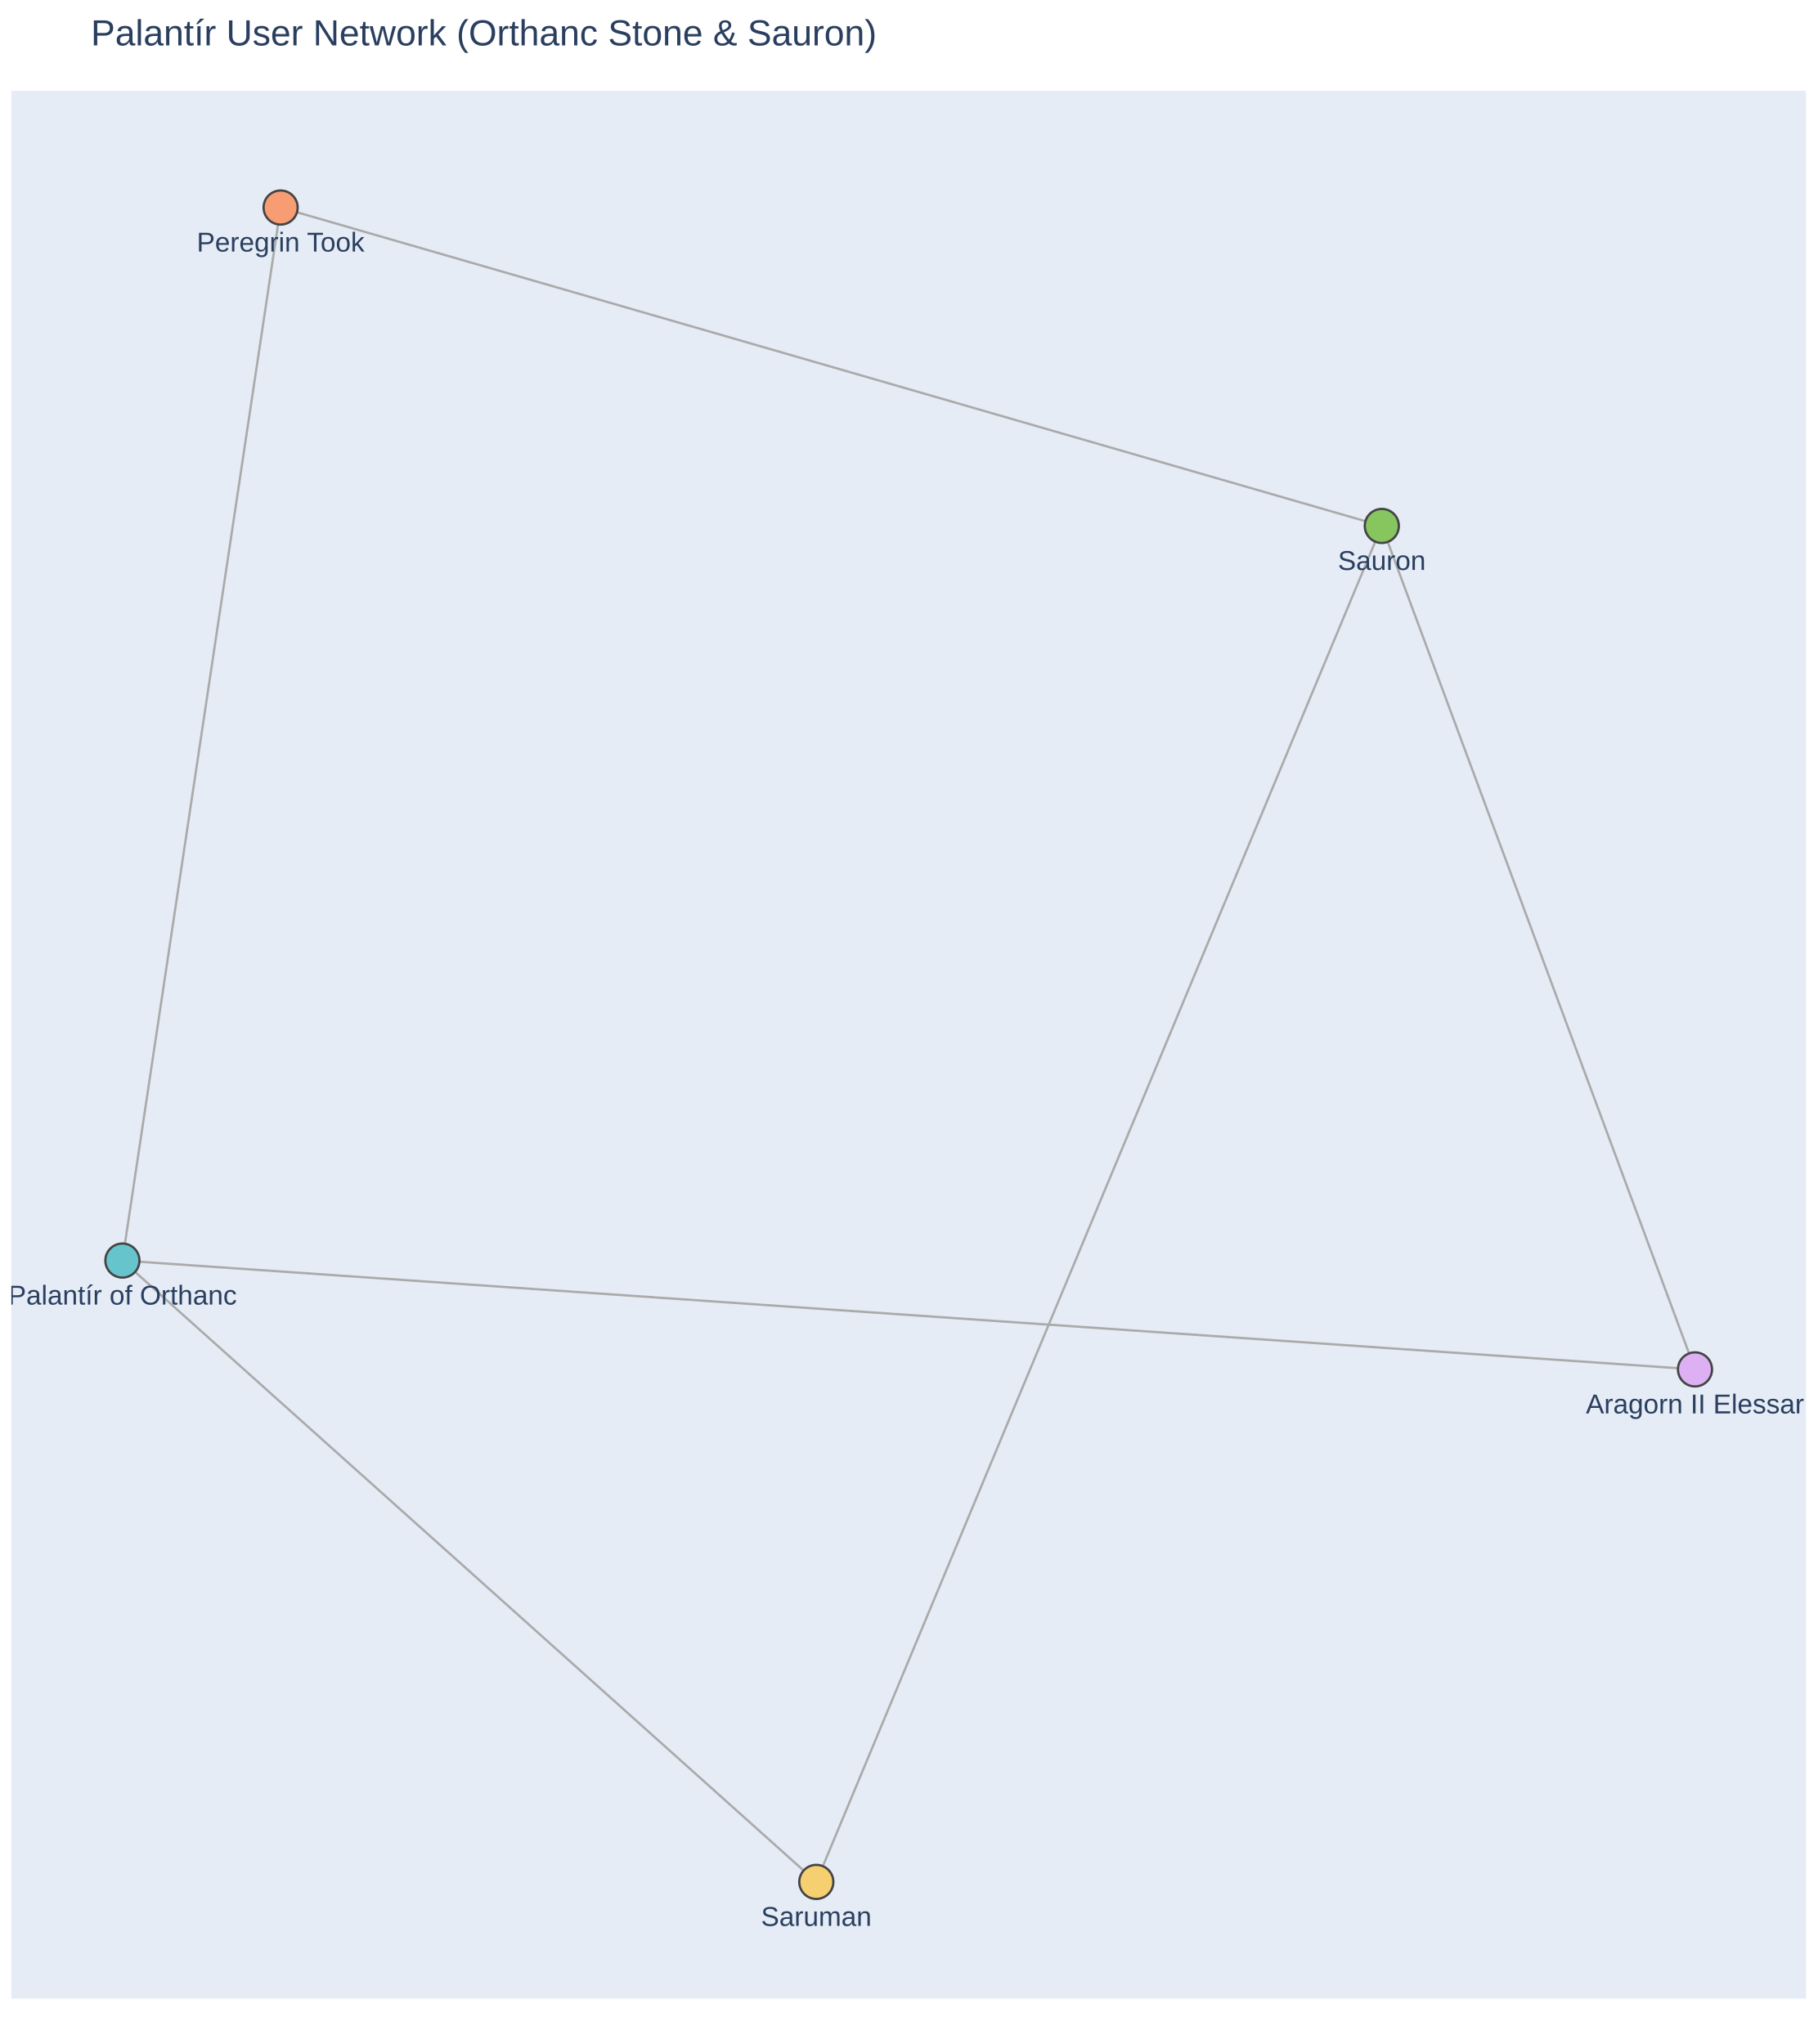
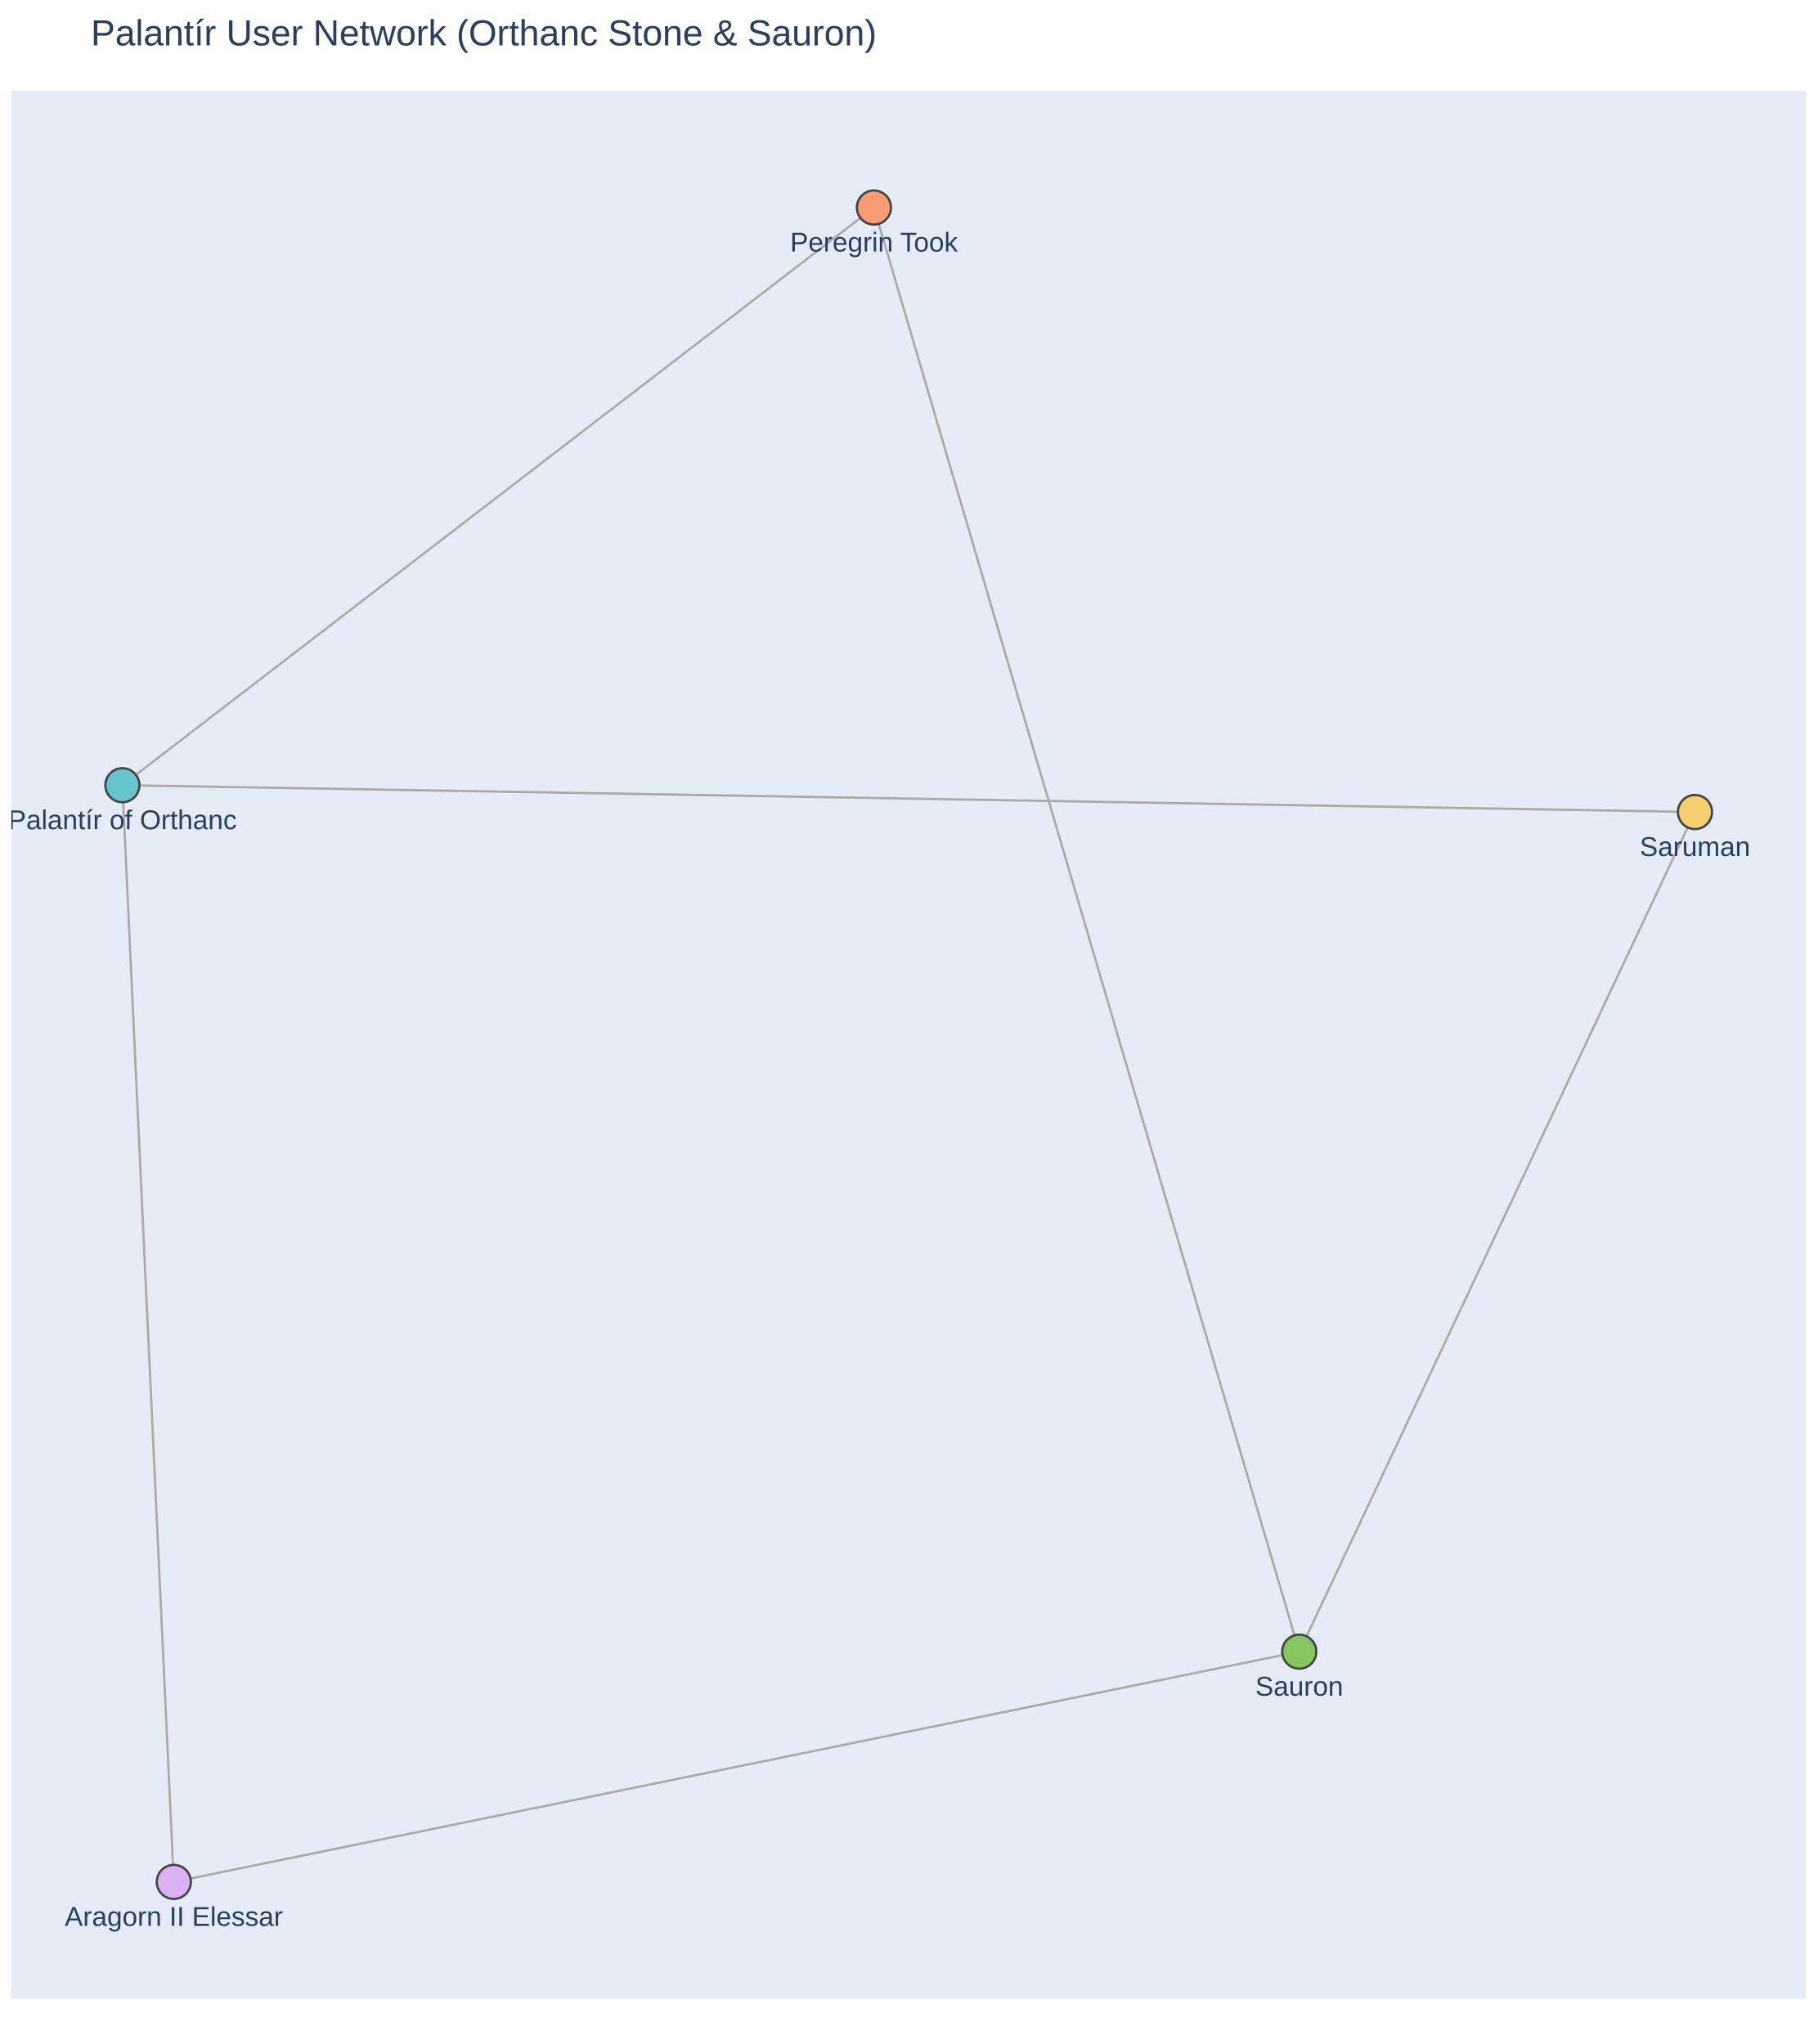
<svg xmlns="http://www.w3.org/2000/svg" class="main-svg" width="800" height="900" style="" viewBox="0 0 800 900">
  <rect x="0" y="0" width="800" height="900" style="fill: rgb(255, 255, 255); fill-opacity: 1;" />
-   <defs id="defs-63a290">
+   <defs id="defs-176990">
    <g class="clips">
-       <clipPath id="clip63a290xyplot" class="plotclip">
+       <clipPath id="clip176990xyplot" class="plotclip">
        <rect width="790" height="840" />
      </clipPath>
-       <clipPath class="axesclip" id="clip63a290x">
+       <clipPath class="axesclip" id="clip176990x">
        <rect x="5" y="0" width="790" height="900" />
      </clipPath>
-       <clipPath class="axesclip" id="clip63a290y">
+       <clipPath class="axesclip" id="clip176990y">
        <rect x="0" y="40" width="800" height="840" />
      </clipPath>
-       <clipPath class="axesclip" id="clip63a290xy">
+       <clipPath class="axesclip" id="clip176990xy">
        <rect x="5" y="40" width="790" height="840" />
      </clipPath>
    </g>
    <g class="gradients" />
    <g class="patterns" />
  </defs>
  <g class="bglayer">
    <rect class="bg" x="5" y="40" width="790" height="840" style="fill: rgb(229, 236, 246); fill-opacity: 1; stroke-width: 0px;" />
  </g>
  <g class="layer-below">
    <g class="imagelayer" />
    <g class="shapelayer" />
  </g>
  <g class="cartesianlayer">
    <g class="subplot xy">
      <g class="layer-subplot">
        <g class="shapelayer" />
        <g class="imagelayer" />
      </g>
      <g class="minor-gridlayer">
        <g class="x" />
        <g class="y" />
      </g>
      <g class="gridlayer">
        <g class="x" />
        <g class="y" />
      </g>
      <g class="zerolinelayer" />
      <g class="layer-between">
        <g class="shapelayer" />
        <g class="imagelayer" />
      </g>
      <path class="xlines-below" />
      <path class="ylines-below" />
      <g class="overlines-below" />
      <g class="xaxislayer-below" />
      <g class="yaxislayer-below" />
      <g class="overaxes-below" />
      <g class="overplot">
-         <g class="xy" transform="translate(5,40)" clip-path="url(#clip63a290xyplot)">
+         <g class="xy" transform="translate(5,40)" clip-path="url(#clip176990xyplot)">
          <g class="scatterlayer mlayer">
-             <g class="trace scatter traceb1081b" style="stroke-miterlimit: 2; opacity: 1;">
+             <g class="trace scatter traceed1fa9" style="stroke-miterlimit: 2; opacity: 1;">
              <g class="fills" />
              <g class="errorbars" />
              <g class="lines">
-                 <path class="js-line" style="vector-effect: none; fill: none; stroke: rgb(170, 170, 170); stroke-opacity: 1; stroke-width: 1px; opacity: 1;" d="M48.88,515.04L354.34,788.63" />
-                 <path class="js-line" style="vector-effect: none; fill: none; stroke: rgb(170, 170, 170); stroke-opacity: 1; stroke-width: 1px; opacity: 1;" d="M48.88,515.04L118.53,51.38" />
-                 <path class="js-line" style="vector-effect: none; fill: none; stroke: rgb(170, 170, 170); stroke-opacity: 1; stroke-width: 1px; opacity: 1;" d="M48.88,515.04L741.13,562.96" />
-                 <path class="js-line" style="vector-effect: none; fill: none; stroke: rgb(170, 170, 170); stroke-opacity: 1; stroke-width: 1px; opacity: 1;" d="M354.34,788.63L603.27,191.58" />
-                 <path class="js-line" style="vector-effect: none; fill: none; stroke: rgb(170, 170, 170); stroke-opacity: 1; stroke-width: 1px; opacity: 1;" d="M118.53,51.38L603.27,191.58" />
-                 <path class="js-line" style="vector-effect: none; fill: none; stroke: rgb(170, 170, 170); stroke-opacity: 1; stroke-width: 1px; opacity: 1;" d="M741.13,562.96L603.27,191.58" />
+                 <path class="js-line" style="vector-effect: none; fill: none; stroke: rgb(170, 170, 170); stroke-opacity: 1; stroke-width: 1px; opacity: 1;" d="M48.88,305.74L741.13,317.54" />
+                 <path class="js-line" style="vector-effect: none; fill: none; stroke: rgb(170, 170, 170); stroke-opacity: 1; stroke-width: 1px; opacity: 1;" d="M48.88,305.74L379.7,51.38" />
+                 <path class="js-line" style="vector-effect: none; fill: none; stroke: rgb(170, 170, 170); stroke-opacity: 1; stroke-width: 1px; opacity: 1;" d="M48.88,305.74L71.51,788.63" />
+                 <path class="js-line" style="vector-effect: none; fill: none; stroke: rgb(170, 170, 170); stroke-opacity: 1; stroke-width: 1px; opacity: 1;" d="M741.13,317.54L566.94,687.25" />
+                 <path class="js-line" style="vector-effect: none; fill: none; stroke: rgb(170, 170, 170); stroke-opacity: 1; stroke-width: 1px; opacity: 1;" d="M379.7,51.38L566.94,687.25" />
+                 <path class="js-line" style="vector-effect: none; fill: none; stroke: rgb(170, 170, 170); stroke-opacity: 1; stroke-width: 1px; opacity: 1;" d="M71.51,788.63L566.94,687.25" />
              </g>
              <g class="points" />
              <g class="text" />
            </g>
-             <g class="trace scatter tracee98860" style="stroke-miterlimit: 2; opacity: 1;">
+             <g class="trace scatter trace2e35be" style="stroke-miterlimit: 2; opacity: 1;">
              <g class="fills" />
              <g class="errorbars" />
              <g class="lines" />
              <g class="points">
-                 <path class="point" transform="translate(48.88,515.04)" style="opacity: 1; stroke-width: 1px; fill: rgb(102, 197, 204); fill-opacity: 1; stroke: rgb(68, 68, 68); stroke-opacity: 1;" d="M7.5,0A7.5,7.5 0 1,1 0,-7.5A7.5,7.5 0 0,1 7.5,0Z" />
-                 <path class="point" transform="translate(354.34,788.63)" style="opacity: 1; stroke-width: 1px; fill: rgb(246, 207, 113); fill-opacity: 1; stroke: rgb(68, 68, 68); stroke-opacity: 1;" d="M7.5,0A7.5,7.5 0 1,1 0,-7.5A7.5,7.5 0 0,1 7.5,0Z" />
-                 <path class="point" transform="translate(118.53,51.38)" style="opacity: 1; stroke-width: 1px; fill: rgb(248, 156, 116); fill-opacity: 1; stroke: rgb(68, 68, 68); stroke-opacity: 1;" d="M7.5,0A7.5,7.5 0 1,1 0,-7.5A7.5,7.5 0 0,1 7.5,0Z" />
-                 <path class="point" transform="translate(741.13,562.96)" style="opacity: 1; stroke-width: 1px; fill: rgb(220, 176, 242); fill-opacity: 1; stroke: rgb(68, 68, 68); stroke-opacity: 1;" d="M7.5,0A7.5,7.5 0 1,1 0,-7.5A7.5,7.5 0 0,1 7.5,0Z" />
-                 <path class="point" transform="translate(603.27,191.58)" style="opacity: 1; stroke-width: 1px; fill: rgb(135, 197, 95); fill-opacity: 1; stroke: rgb(68, 68, 68); stroke-opacity: 1;" d="M7.5,0A7.5,7.5 0 1,1 0,-7.5A7.5,7.5 0 0,1 7.5,0Z" />
+                 <path class="point" transform="translate(48.88,305.74)" style="opacity: 1; stroke-width: 1px; fill: rgb(102, 197, 204); fill-opacity: 1; stroke: rgb(68, 68, 68); stroke-opacity: 1;" d="M7.5,0A7.5,7.5 0 1,1 0,-7.5A7.5,7.5 0 0,1 7.5,0Z" />
+                 <path class="point" transform="translate(741.13,317.54)" style="opacity: 1; stroke-width: 1px; fill: rgb(246, 207, 113); fill-opacity: 1; stroke: rgb(68, 68, 68); stroke-opacity: 1;" d="M7.5,0A7.5,7.5 0 1,1 0,-7.5A7.5,7.5 0 0,1 7.5,0Z" />
+                 <path class="point" transform="translate(379.7,51.38)" style="opacity: 1; stroke-width: 1px; fill: rgb(248, 156, 116); fill-opacity: 1; stroke: rgb(68, 68, 68); stroke-opacity: 1;" d="M7.5,0A7.5,7.5 0 1,1 0,-7.5A7.5,7.5 0 0,1 7.5,0Z" />
+                 <path class="point" transform="translate(71.51,788.63)" style="opacity: 1; stroke-width: 1px; fill: rgb(220, 176, 242); fill-opacity: 1; stroke: rgb(68, 68, 68); stroke-opacity: 1;" d="M7.5,0A7.5,7.5 0 1,1 0,-7.5A7.5,7.5 0 0,1 7.5,0Z" />
+                 <path class="point" transform="translate(566.94,687.25)" style="opacity: 1; stroke-width: 1px; fill: rgb(135, 197, 95); fill-opacity: 1; stroke: rgb(68, 68, 68); stroke-opacity: 1;" d="M7.5,0A7.5,7.5 0 1,1 0,-7.5A7.5,7.5 0 0,1 7.5,0Z" />
              </g>
              <g class="text">
                <g class="textpoint" transform="translate(0,19.375)">
-                   <text x="48.88" y="515.04" style="font-family: TOBESTRIPPEDOpen SansTOBESTRIPPED, verdana, arial, sans-serif; font-size: 12px; fill: rgb(42, 63, 95); fill-opacity: 1; white-space: pre;" text-anchor="middle">Palantír of Orthanc</text>
+                   <text x="48.88" y="305.74" style="font-family: TOBESTRIPPEDOpen SansTOBESTRIPPED, verdana, arial, sans-serif; font-size: 12px; fill: rgb(42, 63, 95); fill-opacity: 1; white-space: pre;" text-anchor="middle">Palantír of Orthanc</text>
                </g>
                <g class="textpoint" transform="translate(0,19.375)">
-                   <text x="354.34" y="788.63" style="font-family: TOBESTRIPPEDOpen SansTOBESTRIPPED, verdana, arial, sans-serif; font-size: 12px; fill: rgb(42, 63, 95); fill-opacity: 1; white-space: pre;" text-anchor="middle">Saruman</text>
+                   <text x="741.13" y="317.54" style="font-family: TOBESTRIPPEDOpen SansTOBESTRIPPED, verdana, arial, sans-serif; font-size: 12px; fill: rgb(42, 63, 95); fill-opacity: 1; white-space: pre;" text-anchor="middle">Saruman</text>
                </g>
                <g class="textpoint" transform="translate(0,19.375)">
-                   <text x="118.53" y="51.38" style="font-family: TOBESTRIPPEDOpen SansTOBESTRIPPED, verdana, arial, sans-serif; font-size: 12px; fill: rgb(42, 63, 95); fill-opacity: 1; white-space: pre;" text-anchor="middle">Peregrin Took</text>
+                   <text x="379.7" y="51.38" style="font-family: TOBESTRIPPEDOpen SansTOBESTRIPPED, verdana, arial, sans-serif; font-size: 12px; fill: rgb(42, 63, 95); fill-opacity: 1; white-space: pre;" text-anchor="middle">Peregrin Took</text>
                </g>
                <g class="textpoint" transform="translate(0,19.375)">
-                   <text x="741.13" y="562.96" style="font-family: TOBESTRIPPEDOpen SansTOBESTRIPPED, verdana, arial, sans-serif; font-size: 12px; fill: rgb(42, 63, 95); fill-opacity: 1; white-space: pre;" text-anchor="middle">Aragorn II Elessar</text>
+                   <text x="71.51" y="788.63" style="font-family: TOBESTRIPPEDOpen SansTOBESTRIPPED, verdana, arial, sans-serif; font-size: 12px; fill: rgb(42, 63, 95); fill-opacity: 1; white-space: pre;" text-anchor="middle">Aragorn II Elessar</text>
                </g>
                <g class="textpoint" transform="translate(0,19.375)">
-                   <text x="603.27" y="191.58" style="font-family: TOBESTRIPPEDOpen SansTOBESTRIPPED, verdana, arial, sans-serif; font-size: 12px; fill: rgb(42, 63, 95); fill-opacity: 1; white-space: pre;" text-anchor="middle">Sauron</text>
+                   <text x="566.94" y="687.25" style="font-family: TOBESTRIPPEDOpen SansTOBESTRIPPED, verdana, arial, sans-serif; font-size: 12px; fill: rgb(42, 63, 95); fill-opacity: 1; white-space: pre;" text-anchor="middle">Sauron</text>
                </g>
              </g>
            </g>
          </g>
        </g>
      </g>
      <path class="xlines-above crisp" style="fill: none;" d="M0,0" />
      <path class="ylines-above crisp" style="fill: none;" d="M0,0" />
      <g class="overlines-above" />
      <g class="xaxislayer-above" />
      <g class="yaxislayer-above" />
      <g class="overaxes-above" />
    </g>
  </g>
  <g class="polarlayer" />
  <g class="smithlayer" />
  <g class="ternarylayer" />
  <g class="geolayer" />
  <g class="funnelarealayer" />
  <g class="pielayer" />
  <g class="iciclelayer" />
  <g class="treemaplayer" />
  <g class="sunburstlayer" />
  <g class="glimages" />
-   <defs id="topdefs-63a290">
+   <defs id="topdefs-176990">
    <g class="clips" />
  </defs>
  <g class="layer-above">
    <g class="imagelayer" />
    <g class="shapelayer" />
  </g>
  <g class="infolayer">
    <g class="g-gtitle">
      <text class="gtitle" style="opacity: 1; font-family: TOBESTRIPPEDOpen SansTOBESTRIPPED, verdana, arial, sans-serif; font-size: 16px; fill: rgb(42, 63, 95); fill-opacity: 1; white-space: pre;" x="40" y="20" text-anchor="start" dy="0em">Palantír User Network (Orthanc Stone &amp; Sauron)</text>
    </g>
    <g class="g-xtitle" />
    <g class="g-ytitle" />
  </g>
</svg>
